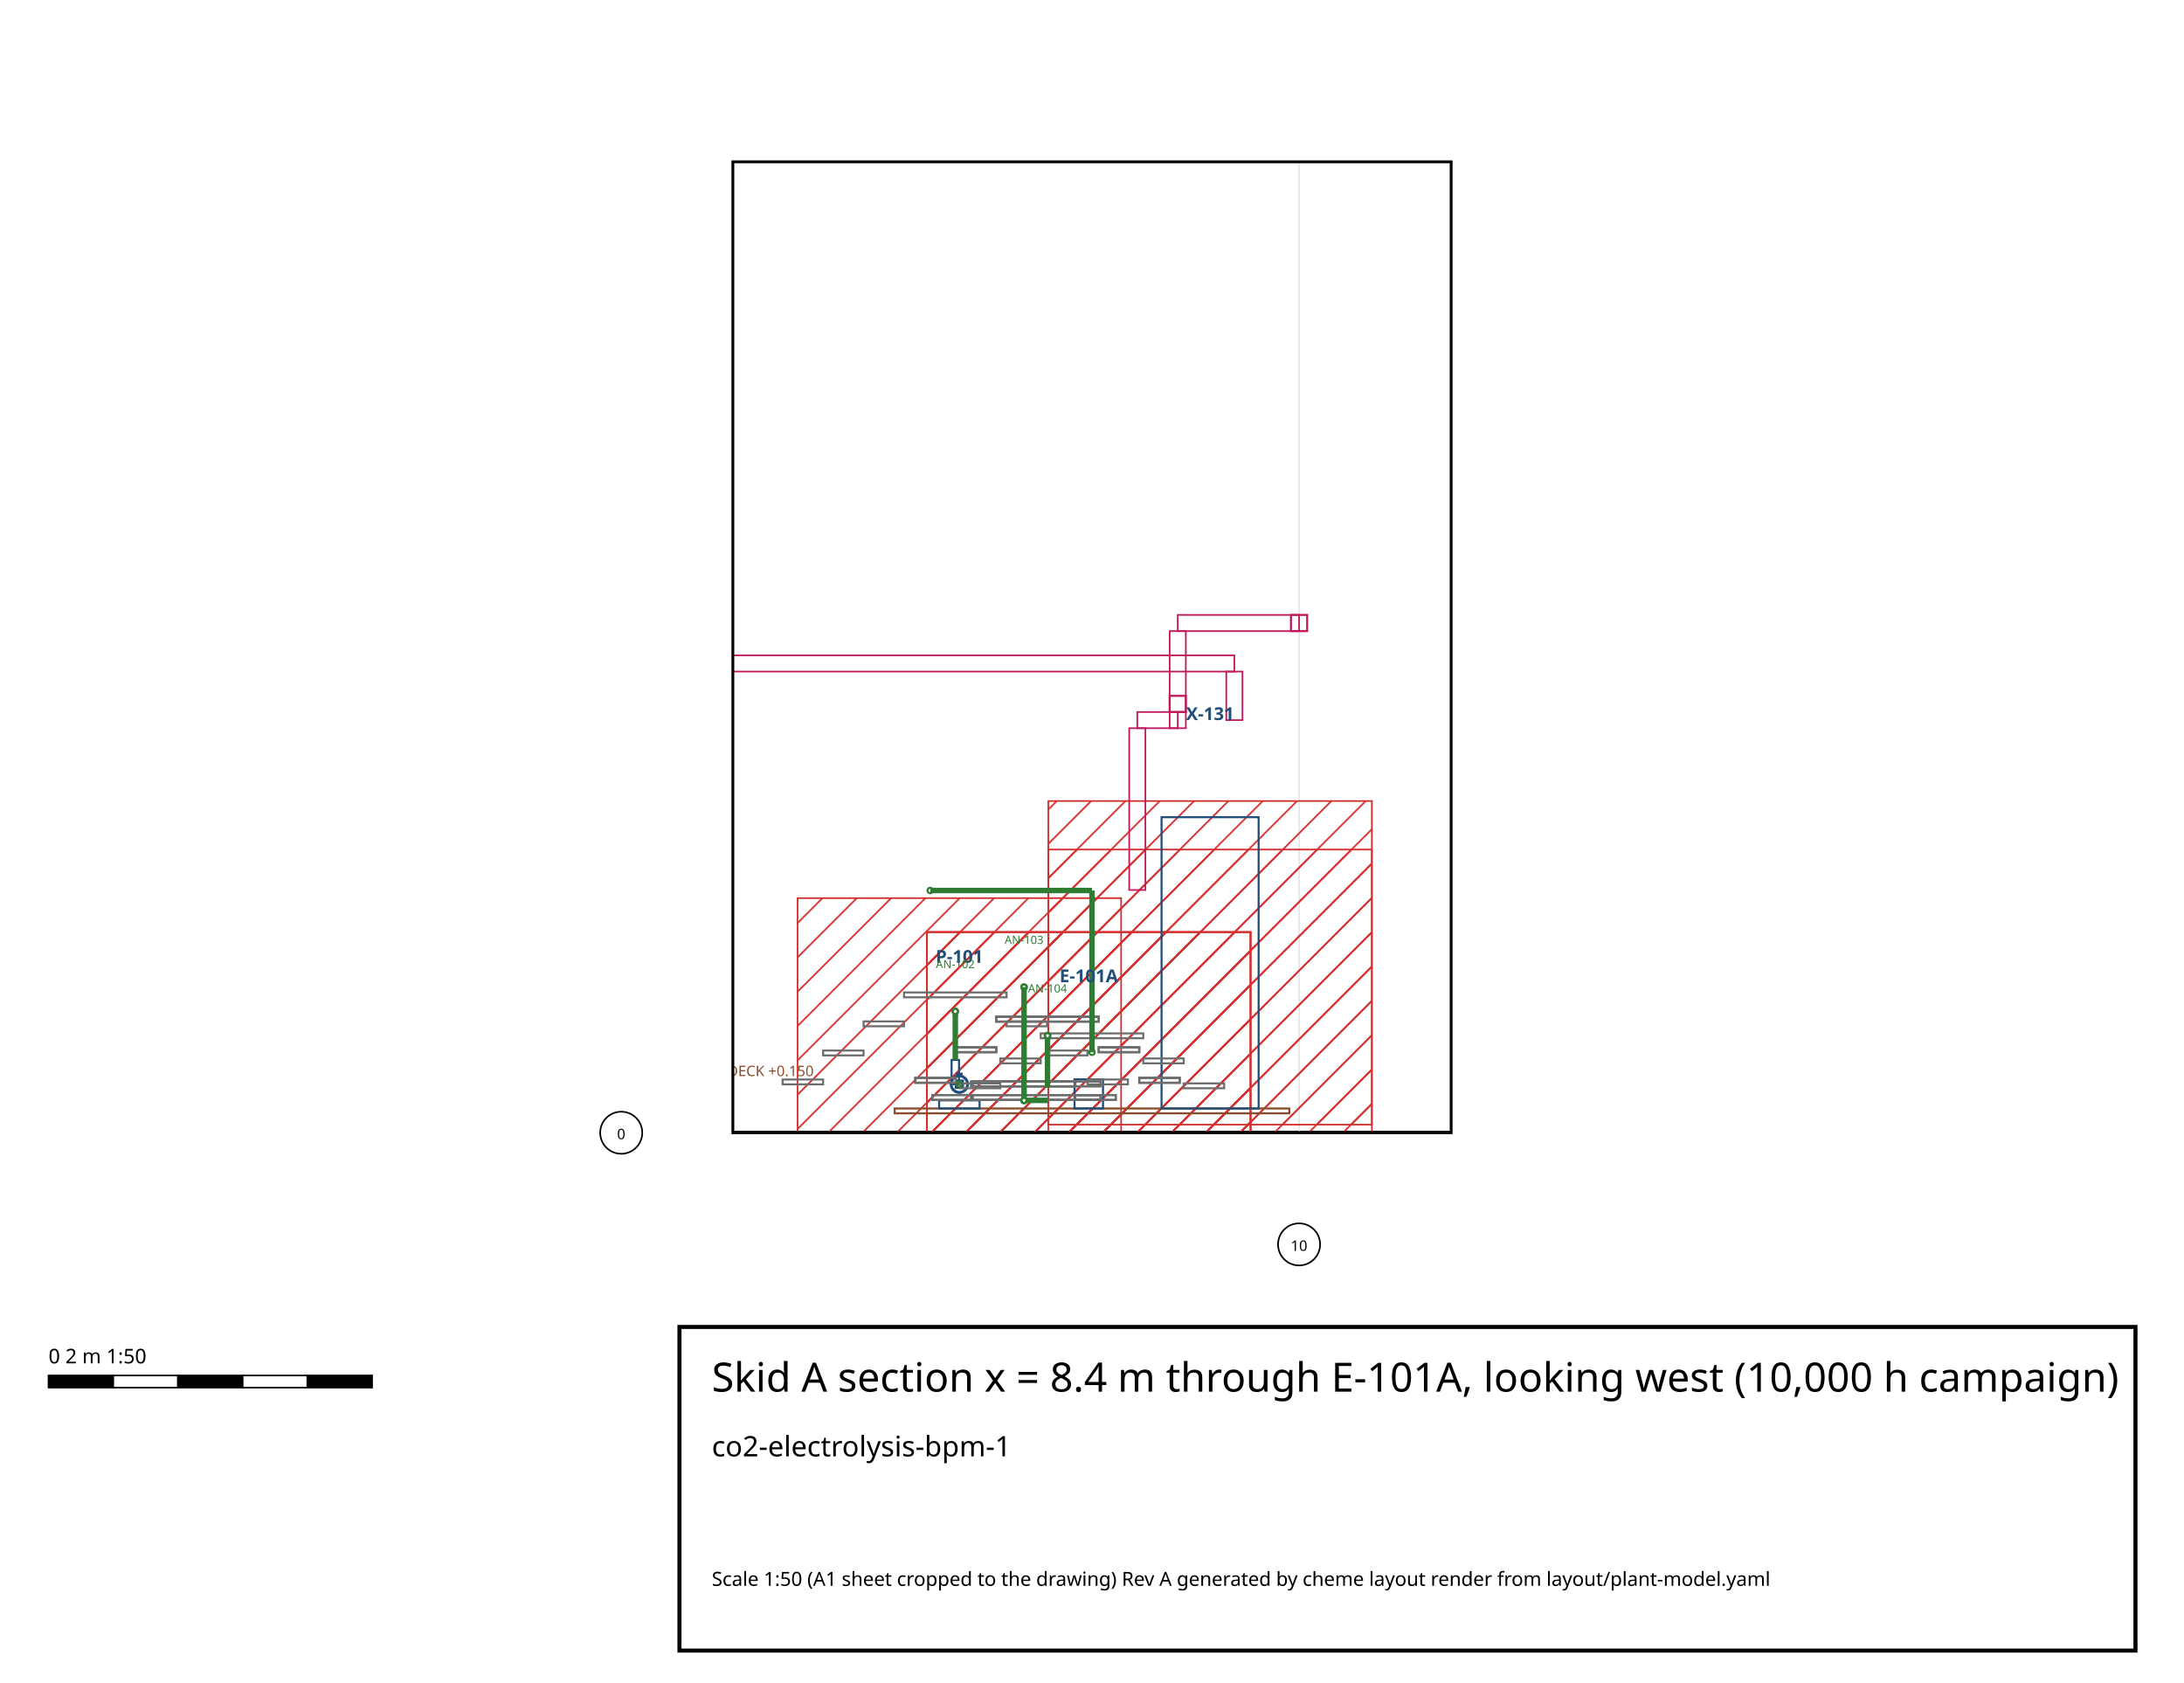
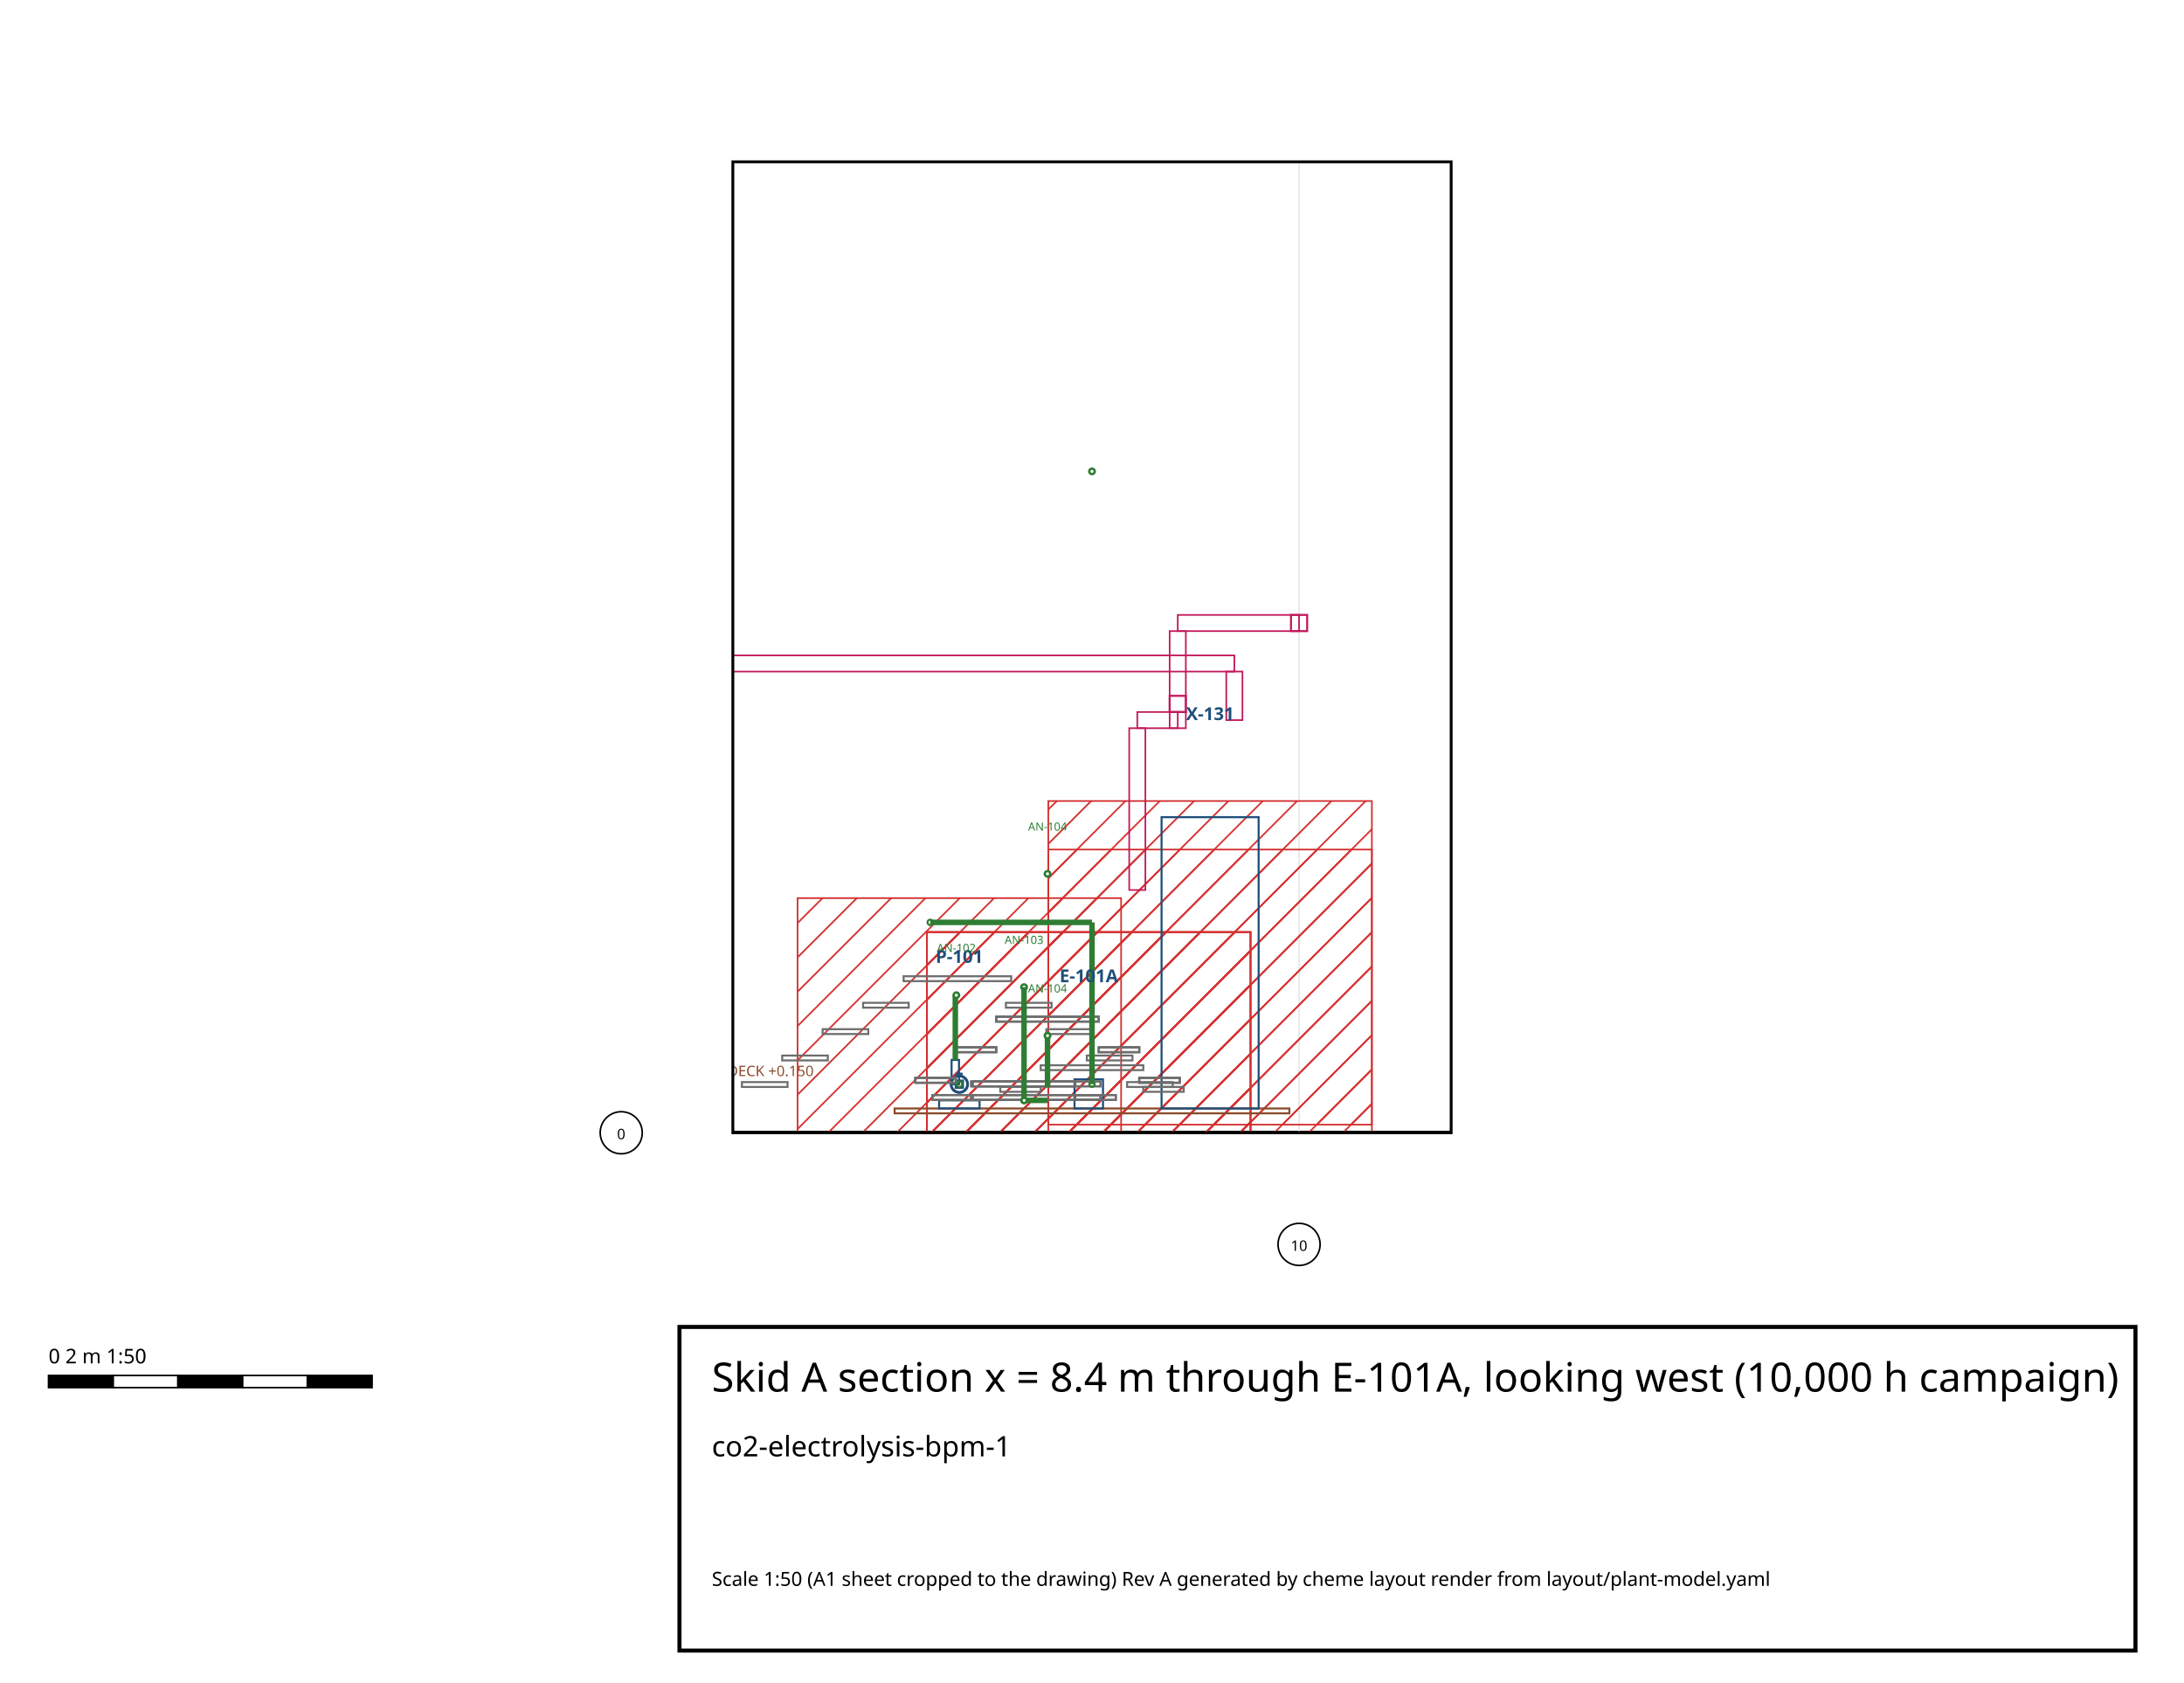
<svg xmlns="http://www.w3.org/2000/svg" width="270.00" height="208.00" viewBox="285.50 202.00 270.00 208.00">
  <defs>
    <pattern id="hatch-hazardous" width="3" height="3" patternUnits="userSpaceOnUse" patternTransform="rotate(45)">
      <line x1="0" y1="0" x2="0" y2="3" stroke="#d32f2f" stroke-width="0.4" />
    </pattern>
    <pattern id="hatch-oxygen_enriched" width="3" height="3" patternUnits="userSpaceOnUse" patternTransform="rotate(45)">
      <line x1="0" y1="0" x2="0" y2="3" stroke="#1976d2" stroke-width="0.4" />
    </pattern>
    <pattern id="hatch-oxygen_deficient" width="3" height="3" patternUnits="userSpaceOnUse" patternTransform="rotate(45)">
      <line x1="0" y1="0" x2="0" y2="3" stroke="#7b1fa2" stroke-width="0.4" />
    </pattern>
    <pattern id="hatch-keep_clear" width="3" height="3" patternUnits="userSpaceOnUse" patternTransform="rotate(45)">
      <line x1="0" y1="0" x2="0" y2="3" stroke="#ef6c00" stroke-width="0.4" />
    </pattern>
    <pattern id="hatch-laydown" width="3" height="3" patternUnits="userSpaceOnUse" patternTransform="rotate(45)">
      <line x1="0" y1="0" x2="0" y2="3" stroke="#8d6e63" stroke-width="0.4" />
    </pattern>
    <pattern id="hatch-maintenance" width="3" height="3" patternUnits="userSpaceOnUse" patternTransform="rotate(45)">
      <line x1="0" y1="0" x2="0" y2="3" stroke="#f9a825" stroke-width="0.4" />
    </pattern>
    <pattern id="hatch-escape" width="3" height="3" patternUnits="userSpaceOnUse" patternTransform="rotate(45)">
      <line x1="0" y1="0" x2="0" y2="3" stroke="#2e7d32" stroke-width="0.4" />
    </pattern>
    <clipPath id="area">
      <rect x="376.10" y="222.00" width="88.80" height="120.00" />
    </clipPath>
  </defs>
  <rect x="285.50" y="202.00" width="270.00" height="208.00" fill="#ffffff" />
  <g id="drawing" clip-path="url(#area)">
    <g id="grid">
      <polyline points="376.10,342.00 464.90,342.00" fill="none" stroke="#000" stroke-width="0.50" stroke-linecap="butt" id="grade" />
      <line x1="446.10" y1="342.00" x2="446.10" y2="222.00" stroke="#e0e0e0" stroke-width="0.15" />
      <line x1="376.10" y1="342.00" x2="464.90" y2="342.00" stroke="#e0e0e0" stroke-width="0.15" />
    </g>
    <g id="areas" />
    <g id="zones">
      <polygon points="400.10,357.20 440.10,357.20 440.10,317.20 400.10,317.20" fill="url(#hatch-hazardous)" stroke="#d32f2f" stroke-width="0.2" id="zone-Z-HAZ-A-0" />
      <polygon points="400.10,357.20 440.10,357.20 440.10,317.20 400.10,317.20" fill="url(#hatch-hazardous)" stroke="#d32f2f" stroke-width="0.2" id="zone-Z-HAZ-A-1" />
      <polygon points="400.10,357.20 440.10,357.20 440.10,317.20 400.10,317.20" fill="url(#hatch-hazardous)" stroke="#d32f2f" stroke-width="0.2" id="zone-Z-HAZ-A-2" />
      <polygon points="384.10,353.00 424.10,353.00 424.10,313.00 384.10,313.00" fill="url(#hatch-hazardous)" stroke="#d32f2f" stroke-width="0.2" id="zone-Z-HAZ-A-4" />
      <polygon points="415.10,341.00 455.10,341.00 455.10,301.00 415.10,301.00" fill="url(#hatch-hazardous)" stroke="#d32f2f" stroke-width="0.2" id="zone-Z-HAZ-A-6" />
      <polygon points="415.10,347.00 455.10,347.00 455.10,307.00 415.10,307.00" fill="url(#hatch-hazardous)" stroke="#d32f2f" stroke-width="0.2" id="zone-Z-HAZ-A-7" />
      <polygon points="246.10,342.00 306.10,342.00 306.10,336.00 246.10,336.00" fill="url(#hatch-crane_pad)" stroke="#ef6c00" stroke-width="0.2" id="zone-CP-A-0" />
    </g>
    <g id="roads" />
    <g id="buildings" />
    <g id="racks" />
    <g id="structures">
-       <polyline points="441.20,334.34 441.20,334.34" fill="none" stroke="#8a4b2a" stroke-width="4.00" stroke-linecap="butt" stroke-dasharray="1.5,1" />
-       <polyline points="447.76,274.34 447.76,274.34" fill="none" stroke="#8a4b2a" stroke-width="4.00" stroke-linecap="butt" stroke-dasharray="1.5,1" />
      <polyline points="396.10,340.40 396.10,340.40" fill="none" stroke="#8a4b2a" stroke-width="2.80" stroke-linecap="butt" />
      <polyline points="444.90,340.40 444.90,340.40" fill="none" stroke="#8a4b2a" stroke-width="2.80" stroke-linecap="butt" />
      <polygon points="396.10,339.60 444.90,339.60 444.90,339.00 396.10,339.00" fill="none" stroke="#8a4b2a" stroke-width="0.25" />
      <polyline points="396.10,317.00 396.10,317.00" fill="none" stroke="#8a4b2a" stroke-width="1.00" stroke-linecap="butt" />
      <polyline points="444.90,317.00 444.90,317.00" fill="none" stroke="#8a4b2a" stroke-width="1.00" stroke-linecap="butt" />
    </g>
    <g id="equipment">
      <g id="equipment-P-101">
        <polygon points="401.60,339.00 406.60,339.00 406.60,338.00 401.60,338.00" fill="none" stroke="#1f4e79" stroke-width="0.25" />
        <circle cx="404.10" cy="336.00" r="1.00" fill="none" stroke="#1f4e79" stroke-width="0.3" />
        <polygon points="403.14,336.00 404.06,336.00 404.06,333.00 403.14,333.00" fill="none" stroke="#1f4e79" stroke-width="0.25" />
        <polygon points="403.65,336.45 404.55,336.45 404.55,335.55 403.65,335.55" fill="none" stroke="#1f4e79" stroke-width="0.25" />
        <circle cx="404.10" cy="336.00" r="1.04" fill="none" stroke="#1f4e79" stroke-width="0.3" />
        <polygon points="403.82,335.02 404.38,335.02 404.38,334.70 403.82,334.70" fill="none" stroke="#1f4e79" stroke-width="0.25" />
      </g>
      <g id="equipment-E-101A">
        <polygon points="418.34,339.00 421.86,339.00 421.86,335.40 418.34,335.40" fill="none" stroke="#1f4e79" stroke-width="0.25" />
      </g>
      <g id="equipment-X-131">
        <polygon points="429.10,339.00 441.10,339.00 441.10,303.00 429.10,303.00" fill="none" stroke="#1f4e79" stroke-width="0.25" />
      </g>
    </g>
    <g id="platforms">
-       <polygon points="414.16,330.32 426.84,330.32 426.84,329.72 414.16,329.72" fill="none" stroke="#6d6d6d" stroke-width="0.25" />
-       <polygon points="404.16,336.50 409.16,336.50 409.16,335.90 404.16,335.90" fill="none" stroke="#6d6d6d" stroke-width="0.25" />
-       <polygon points="409.16,333.42 414.16,333.42 414.16,332.82 409.16,332.82" fill="none" stroke="#6d6d6d" stroke-width="0.25" />
-       <polygon points="431.84,336.50 436.84,336.50 436.84,335.90 431.84,335.90" fill="none" stroke="#6d6d6d" stroke-width="0.25" />
-       <polygon points="426.84,333.42 431.84,333.42 431.84,332.82 426.84,332.82" fill="none" stroke="#6d6d6d" stroke-width="0.25" />
-       <polygon points="397.26,325.26 409.94,325.26 409.94,324.66 397.26,324.66" fill="none" stroke="#6d6d6d" stroke-width="0.25" />
-       <polygon points="382.26,336.02 387.26,336.02 387.26,335.42 382.26,335.42" fill="none" stroke="#6d6d6d" stroke-width="0.25" />
-       <polygon points="387.26,332.44 392.26,332.44 392.26,331.84 387.26,331.84" fill="none" stroke="#6d6d6d" stroke-width="0.25" />
-       <polygon points="392.26,328.84 397.26,328.84 397.26,328.24 392.26,328.24" fill="none" stroke="#6d6d6d" stroke-width="0.25" />
-       <polygon points="419.94,336.02 424.94,336.02 424.94,335.42 419.94,335.42" fill="none" stroke="#6d6d6d" stroke-width="0.25" />
-       <polygon points="414.94,332.44 419.94,332.44 419.94,331.84 414.94,331.84" fill="none" stroke="#6d6d6d" stroke-width="0.25" />
-       <polygon points="409.94,328.84 414.94,328.84 414.94,328.24 409.94,328.24" fill="none" stroke="#6d6d6d" stroke-width="0.25" />
+       <polygon points="414.16,334.26 426.84,334.26 426.84,333.66 414.16,333.66" fill="none" stroke="#6d6d6d" stroke-width="0.25" />
+       <polygon points="409.16,336.94 414.16,336.94 414.16,336.34 409.16,336.34" fill="none" stroke="#6d6d6d" stroke-width="0.25" />
+       <polygon points="426.84,336.94 431.84,336.94 431.84,336.34 426.84,336.34" fill="none" stroke="#6d6d6d" stroke-width="0.25" />
+       <polygon points="397.21,323.26 410.51,323.26 410.51,322.66 397.21,322.66" fill="none" stroke="#6d6d6d" stroke-width="0.25" />
+       <polygon points="377.22,336.34 382.86,336.34 382.86,335.74 377.22,335.74" fill="none" stroke="#6d6d6d" stroke-width="0.25" />
+       <polygon points="382.20,333.06 387.84,333.06 387.84,332.46 382.20,332.46" fill="none" stroke="#6d6d6d" stroke-width="0.25" />
+       <polygon points="387.20,329.80 392.84,329.80 392.84,329.20 387.20,329.20" fill="none" stroke="#6d6d6d" stroke-width="0.25" />
+       <polygon points="392.20,326.54 397.84,326.54 397.84,325.94 392.20,325.94" fill="none" stroke="#6d6d6d" stroke-width="0.25" />
+       <polygon points="424.84,336.34 430.48,336.34 430.48,335.74 424.84,335.74" fill="none" stroke="#6d6d6d" stroke-width="0.25" />
+       <polygon points="419.86,333.06 425.50,333.06 425.50,332.46 419.86,332.46" fill="none" stroke="#6d6d6d" stroke-width="0.25" />
+       <polygon points="414.86,329.80 420.50,329.80 420.50,329.20 414.86,329.20" fill="none" stroke="#6d6d6d" stroke-width="0.25" />
+       <polygon points="409.86,326.54 415.50,326.54 415.50,325.94 409.86,325.94" fill="none" stroke="#6d6d6d" stroke-width="0.25" />
      <polygon points="405.56,336.26 421.56,336.26 421.56,335.66 405.56,335.66" fill="none" stroke="#6d6d6d" stroke-width="0.25" />
      <polygon points="405.56,337.94 421.56,337.94 421.56,337.34 405.56,337.34" fill="none" stroke="#6d6d6d" stroke-width="0.25" />
      <polygon points="405.56,337.94 421.56,337.94 421.56,337.34 405.56,337.34" fill="none" stroke="#6d6d6d" stroke-width="0.25" />
      <polygon points="405.56,336.26 421.56,336.26 421.56,335.66 405.56,335.66" fill="none" stroke="#6d6d6d" stroke-width="0.25" />
      <polygon points="405.56,337.94 421.56,337.94 421.56,337.34 405.56,337.34" fill="none" stroke="#6d6d6d" stroke-width="0.25" />
      <polygon points="405.76,336.26 418.44,336.26 418.44,335.66 405.76,335.66" fill="none" stroke="#6d6d6d" stroke-width="0.25" />
      <polygon points="400.76,337.94 405.76,337.94 405.76,337.34 400.76,337.34" fill="none" stroke="#6d6d6d" stroke-width="0.25" />
      <polygon points="418.44,337.94 423.44,337.94 423.44,337.34 418.44,337.34" fill="none" stroke="#6d6d6d" stroke-width="0.25" />
      <polygon points="405.76,336.26 418.44,336.26 418.44,335.66 405.76,335.66" fill="none" stroke="#6d6d6d" stroke-width="0.25" />
      <polygon points="400.76,337.94 405.76,337.94 405.76,337.34 400.76,337.34" fill="none" stroke="#6d6d6d" stroke-width="0.25" />
      <polygon points="418.44,337.94 423.44,337.94 423.44,337.34 418.44,337.34" fill="none" stroke="#6d6d6d" stroke-width="0.25" />
      <polygon points="408.66,328.26 421.34,328.26 421.34,327.66 408.66,327.66" fill="none" stroke="#6d6d6d" stroke-width="0.25" />
      <polygon points="426.34,335.82 431.34,335.82 431.34,335.22 426.34,335.22" fill="none" stroke="#6d6d6d" stroke-width="0.25" />
      <polygon points="421.34,332.04 426.34,332.04 426.34,331.44 421.34,331.44" fill="none" stroke="#6d6d6d" stroke-width="0.25" />
      <polygon points="398.66,335.82 403.66,335.82 403.66,335.22 398.66,335.22" fill="none" stroke="#6d6d6d" stroke-width="0.25" />
      <polygon points="403.66,332.04 408.66,332.04 408.66,331.44 403.66,331.44" fill="none" stroke="#6d6d6d" stroke-width="0.25" />
      <polygon points="408.66,328.26 421.34,328.26 421.34,327.66 408.66,327.66" fill="none" stroke="#6d6d6d" stroke-width="0.25" />
      <polygon points="426.34,335.82 431.34,335.82 431.34,335.22 426.34,335.22" fill="none" stroke="#6d6d6d" stroke-width="0.25" />
      <polygon points="421.34,332.04 426.34,332.04 426.34,331.44 421.34,331.44" fill="none" stroke="#6d6d6d" stroke-width="0.25" />
      <polygon points="398.66,335.82 403.66,335.82 403.66,335.22 398.66,335.22" fill="none" stroke="#6d6d6d" stroke-width="0.25" />
      <polygon points="403.66,332.04 408.66,332.04 408.66,331.44 403.66,331.44" fill="none" stroke="#6d6d6d" stroke-width="0.25" />
      <polygon points="408.66,328.26 421.34,328.26 421.34,327.66 408.66,327.66" fill="none" stroke="#6d6d6d" stroke-width="0.25" />
      <polygon points="426.34,335.82 431.34,335.82 431.34,335.22 426.34,335.22" fill="none" stroke="#6d6d6d" stroke-width="0.25" />
      <polygon points="421.34,332.04 426.34,332.04 426.34,331.44 421.34,331.44" fill="none" stroke="#6d6d6d" stroke-width="0.25" />
      <polygon points="398.66,335.82 403.66,335.82 403.66,335.22 398.66,335.22" fill="none" stroke="#6d6d6d" stroke-width="0.25" />
      <polygon points="403.66,332.04 408.66,332.04 408.66,331.44 403.66,331.44" fill="none" stroke="#6d6d6d" stroke-width="0.25" />
    </g>
    <g id="pipes">
      <g id="pipe-P-01/Line_AN101_S1" data-line="AN-101">
-         <circle cx="420.50" cy="332.06" r="0.34" fill="none" stroke="#2e7d32" stroke-width="0.25" />
-         <polyline points="420.50,332.06 420.50,312.06" fill="none" stroke="#2e7d32" stroke-width="0.68" stroke-linecap="butt" />
-         <polyline points="420.50,312.06 400.50,312.06" fill="none" stroke="#2e7d32" stroke-width="0.68" stroke-linecap="butt" />
-         <circle cx="400.50" cy="312.06" r="0.34" fill="none" stroke="#2e7d32" stroke-width="0.25" />
+         <circle cx="420.50" cy="336.00" r="0.34" fill="none" stroke="#2e7d32" stroke-width="0.25" />
+         <polyline points="420.50,336.00 420.50,316.00" fill="none" stroke="#2e7d32" stroke-width="0.68" stroke-linecap="butt" />
+         <polyline points="420.50,316.00 400.50,316.00" fill="none" stroke="#2e7d32" stroke-width="0.68" stroke-linecap="butt" />
+         <circle cx="400.50" cy="316.00" r="0.34" fill="none" stroke="#2e7d32" stroke-width="0.25" />
        <circle cx="404.10" cy="336.00" r="0.34" fill="none" stroke="#2e7d32" stroke-width="0.25" />
      </g>
      <g id="pipe-P-01/Line_AN102_S1" data-line="AN-102">
-         <polyline points="403.60,333.00 403.60,327.00" fill="none" stroke="#2e7d32" stroke-width="0.68" stroke-linecap="butt" />
-         <circle cx="403.60" cy="327.00" r="0.34" fill="#fff" stroke="#2e7d32" stroke-width="0.3" />
+         <polyline points="403.60,333.00 403.60,325.00" fill="none" stroke="#2e7d32" stroke-width="0.68" stroke-linecap="butt" />
+         <circle cx="403.73" cy="325.00" r="0.34" fill="#fff" stroke="#2e7d32" stroke-width="0.3" />
      </g>
      <g id="pipe-P-01/Line_AN103A_S1" data-line="AN-103A">
        <polyline points="412.10,338.00 415.00,338.00" fill="none" stroke="#2e7d32" stroke-width="0.68" stroke-linecap="butt" />
      </g>
      <g id="pipe-P-01/Line_AN103_S1" data-line="AN-103">
        <circle cx="412.10" cy="324.00" r="0.34" fill="#fff" stroke="#2e7d32" stroke-width="0.3" />
        <polyline points="412.10,324.00 412.10,338.00" fill="none" stroke="#2e7d32" stroke-width="0.68" stroke-linecap="butt" />
        <circle cx="412.10" cy="338.00" r="0.34" fill="#fff" stroke="#2e7d32" stroke-width="0.3" />
      </g>
      <g id="pipe-P-01/Line_AN103_S2" data-line="AN-103">
        <circle cx="412.10" cy="338.00" r="0.34" fill="none" stroke="#2e7d32" stroke-width="0.25" />
      </g>
      <g id="pipe-P-01/Line_AN104A_S1" data-line="AN-104A">
        <polyline points="415.00,336.40 415.00,330.00" fill="none" stroke="#2e7d32" stroke-width="0.68" stroke-linecap="butt" />
      </g>
      <g id="pipe-P-01/Line_AN104_S3" data-line="AN-104">
        <circle cx="415.00" cy="330.00" r="0.34" fill="#fff" stroke="#2e7d32" stroke-width="0.3" />
      </g>
      <g id="pipe-P-01/Line_AN104_S4" data-line="AN-104">
        <circle cx="415.00" cy="330.00" r="0.34" fill="none" stroke="#2e7d32" stroke-width="0.25" />
+         <circle cx="415.00" cy="310.00" r="0.34" fill="#fff" stroke="#2e7d32" stroke-width="0.3" />
+         <circle cx="420.50" cy="260.26" r="0.34" fill="#fff" stroke="#2e7d32" stroke-width="0.3" />
      </g>
    </g>
    <g id="trays">
      <g id="tray-PT-PR-1-1" data-system="power">
        <polygon points="341.10,285.00 343.10,285.00 343.10,283.00 341.10,283.00" fill="none" stroke="#c2185b" stroke-width="0.25" />
      </g>
      <g id="tray-PT-PR-1-2" data-system="power">
        <polygon points="341.10,285.00 343.10,285.00 343.10,283.00 341.10,283.00" fill="none" stroke="#c2185b" stroke-width="0.2" />
      </g>
      <g id="tray-IT-PR-1-1" data-system="instrument">
        <polygon points="329.10,285.00 331.10,285.00 331.10,283.00 329.10,283.00" fill="none" stroke="#1565c0" stroke-width="0.25" />
      </g>
      <g id="tray-PT-F-X131" data-system="power">
        <polygon points="342.10,285.00 438.10,285.00 438.10,283.00 342.10,283.00" fill="none" stroke="#c2185b" stroke-width="0.2" />
        <polygon points="437.10,291.00 439.10,291.00 439.10,285.00 437.10,285.00" fill="none" stroke="#c2185b" stroke-width="0.2" />
      </g>
      <g id="tray-PT-DC-E101A" data-system="power">
        <polygon points="445.10,280.00 447.10,280.00 447.10,278.00 445.10,278.00" fill="none" stroke="#c2185b" stroke-width="0.25" />
        <polygon points="431.10,280.00 446.10,280.00 446.10,278.00 431.10,278.00" fill="none" stroke="#c2185b" stroke-width="0.2" />
        <polygon points="430.10,290.00 432.10,290.00 432.10,280.00 430.10,280.00" fill="none" stroke="#c2185b" stroke-width="0.2" />
        <polygon points="430.10,290.00 432.10,290.00 432.10,288.00 430.10,288.00" fill="none" stroke="#c2185b" stroke-width="0.25" />
        <polygon points="430.10,292.00 432.10,292.00 432.10,290.00 430.10,290.00" fill="none" stroke="#c2185b" stroke-width="0.2" />
        <polygon points="426.10,292.00 431.10,292.00 431.10,290.00 426.10,290.00" fill="none" stroke="#c2185b" stroke-width="0.2" />
        <polygon points="425.10,312.00 427.10,312.00 427.10,292.00 425.10,292.00" fill="none" stroke="#c2185b" stroke-width="0.2" />
      </g>
    </g>
    <g id="ducts" />
    <g id="inline" />
    <g id="labels">
      <text x="336.10" y="280.00" font-size="1.8" font-family="sans-serif" text-anchor="start" fill="#7a5c3e">PR-1 +2.800</text>
      <text x="386.10" y="335.00" font-size="1.8" font-family="sans-serif" text-anchor="end" fill="#8a4b2a">DECK +0.150</text>
      <text x="404.10" y="321.00" font-size="2.2" font-family="sans-serif" text-anchor="middle" fill="#1f4e79" font-weight="bold">P-101</text>
      <text x="420.10" y="323.40" font-size="2.2" font-family="sans-serif" text-anchor="middle" fill="#1f4e79" font-weight="bold">E-101A</text>
      <text x="435.10" y="291.00" font-size="2.2" font-family="sans-serif" text-anchor="middle" fill="#1f4e79" font-weight="bold">X-131</text>
-       <text x="403.60" y="321.66" font-size="1.4" font-family="sans-serif" text-anchor="middle" fill="#2e7d32">AN-102</text>
+       <text x="403.73" y="319.66" font-size="1.4" font-family="sans-serif" text-anchor="middle" fill="#2e7d32">AN-102</text>
      <text x="412.10" y="318.66" font-size="1.4" font-family="sans-serif" text-anchor="middle" fill="#2e7d32">AN-103</text>
      <text x="415.00" y="324.66" font-size="1.4" font-family="sans-serif" text-anchor="middle" fill="#2e7d32">AN-104</text>
+       <text x="415.00" y="304.66" font-size="1.4" font-family="sans-serif" text-anchor="middle" fill="#2e7d32">AN-104</text>
    </g>
  </g>
  <rect x="376.10" y="222.00" width="88.80" height="120.00" fill="none" stroke="#000" stroke-width="0.35" />
  <g class="bubble" transform="translate(0.00,9.80)">
    <circle cx="446.10" cy="346.00" r="2.6" fill="#fff" stroke="#000" stroke-width="0.2" />
    <text x="446.10" y="346.80" font-size="1.8" font-family="sans-serif" text-anchor="middle">10</text>
  </g>
  <g class="bubble" transform="translate(-9.80,0.00)">
    <circle cx="372.10" cy="342.00" r="2.6" fill="#fff" stroke="#000" stroke-width="0.2" />
    <text x="372.10" y="342.80" font-size="1.8" font-family="sans-serif" text-anchor="middle">0</text>
  </g>
  <g id="scale-bar" transform="translate(276.50,-168.00)">
    <rect x="15.00" y="540.00" width="8.00" height="1.5" fill="#000" stroke="#000" stroke-width="0.2" />
    <rect x="23.00" y="540.00" width="8.00" height="1.5" fill="#fff" stroke="#000" stroke-width="0.2" />
    <rect x="31.00" y="540.00" width="8.00" height="1.5" fill="#000" stroke="#000" stroke-width="0.2" />
    <rect x="39.00" y="540.00" width="8.00" height="1.5" fill="#fff" stroke="#000" stroke-width="0.2" />
    <rect x="47.00" y="540.00" width="8.00" height="1.5" fill="#000" stroke="#000" stroke-width="0.2" />
    <text x="15.00" y="538.50" font-size="2.5" font-family="sans-serif">0      2 m    1:50</text>
  </g>
  <g id="title-block" transform="translate(-281.50,-178.00)">
    <rect x="651.0" y="544.0" width="180" height="40.0" fill="#fff" stroke="#000" stroke-width="0.5" />
    <text x="655.0" y="552.0" font-size="5" font-family="sans-serif">Skid A section x = 8.4 m through E-101A, looking west (10,000 h campaign)</text>
    <text x="655.0" y="560.0" font-size="3.5" font-family="sans-serif">co2-electrolysis-bpm-1</text>
    <text x="655.0" y="568.0" font-size="2.8" font-family="sans-serif" />
    <text x="655.0" y="576.0" font-size="2.4" font-family="sans-serif">Scale 1:50 (A1 sheet cropped to the drawing)   Rev A   generated by cheme layout render from layout/plant-model.yaml</text>
  </g>
</svg>
